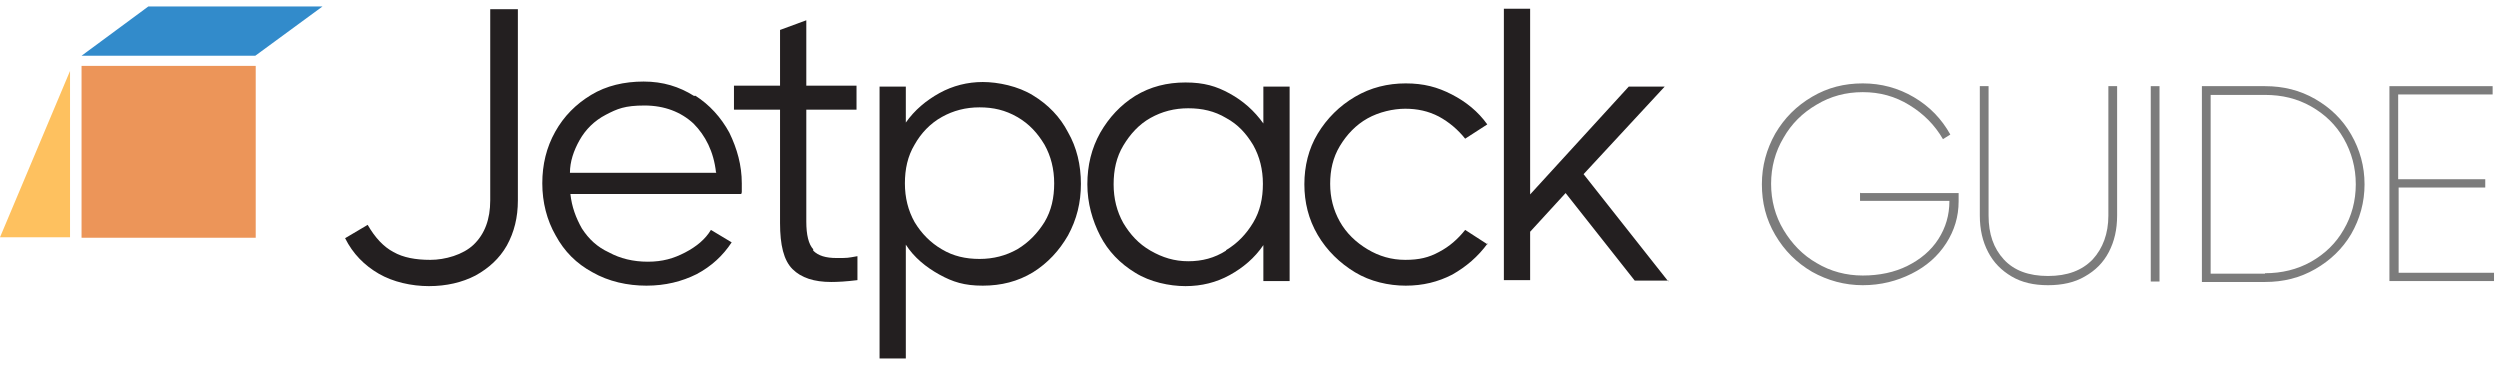
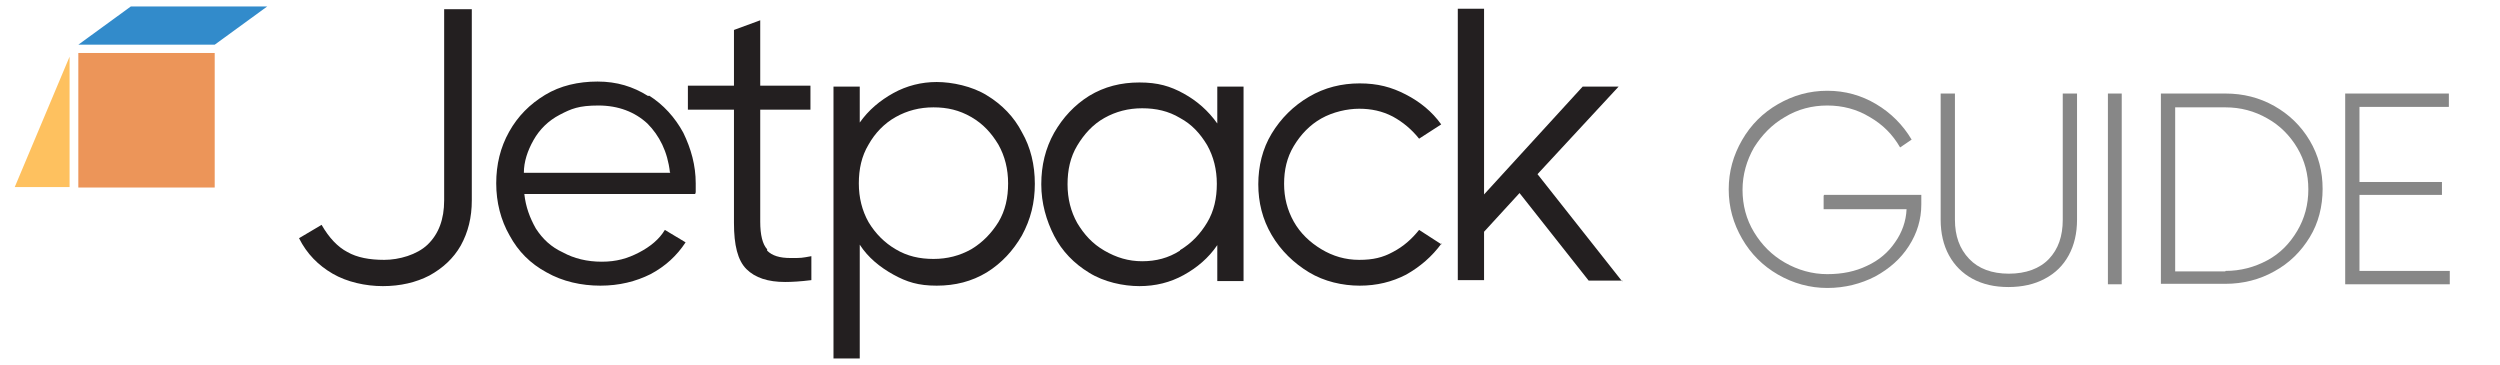
<svg xmlns="http://www.w3.org/2000/svg" id="Layer_2" version="1.1" viewBox="0 0 542.6 79.2">
  <defs>
    <style>
      .st0 {
-         fill: #7c7c7c;
+         fill: #231f20;
      }

      .st1 {
-         fill: #231f20;
+         isolation: isolate;
      }

      .st2 {
-         isolation: isolate;
+         fill: #fec15f;
      }

      .st3 {
-         fill: #fec15f;
+         fill: #328bcb;
      }

      .st4 {
-         fill: #328bcb;
+         fill: #ec9559;
      }

      .st5 {
-         fill: #ec9559;
+         fill: #878787;
      }
    </style>
  </defs>
  <g id="Layer_1-2">
-     <rect class="st5" x="17.7" y="14.3" width="37.8" height="37.3" />
-     <polygon class="st4" points="55.4 12.1 17.7 12.1 32.2 1.4 70 1.4 55.4 12.1" />
-     <g class="st2">
-       <g class="st2">
-         <path class="st1" d="M106.3,2h6.1v41.5c0,3.7-.8,6.9-2.4,9.8-1.6,2.8-3.9,4.9-6.8,6.5-2.9,1.5-6.3,2.3-10.1,2.3s-7.8-.9-10.9-2.7-5.6-4.3-7.3-7.7l4.9-2.9c1.6,2.8,3.5,4.8,5.6,5.9,2.1,1.2,4.8,1.7,8,1.7s7.1-1.1,9.4-3.3c2.4-2.3,3.6-5.5,3.6-9.6V2h-.1Z" />
+     <rect class="st4" x="17" y="11.5" width="29.6" height="29.2" />
+     <polygon class="st3" points="46.6 9.7 17 9.7 28.4 1.4 58 1.4 46.6 9.7" />
+     <g class="st1">
+       <g class="st1">
+         <path class="st0" d="M96.3,2h6.1v41.5c0,3.7-.8,6.9-2.4,9.8-1.6,2.8-3.9,4.9-6.8,6.5-2.9,1.5-6.3,2.3-10.1,2.3s-7.8-.9-10.9-2.7-5.6-4.3-7.3-7.7l4.9-2.9c1.6,2.8,3.5,4.8,5.6,5.9,2.1,1.2,4.8,1.7,8,1.7s7.1-1.1,9.4-3.3c2.4-2.3,3.6-5.5,3.6-9.6V2h-.1Z" />
      </g>
-       <g class="st2">
-         <path class="st1" d="M150.8,20.7c3.2,2,5.7,4.8,7.5,8.1,1.7,3.5,2.7,7.1,2.7,11s0,1.1-.1,2.3h-37.1c.3,2.8,1.2,5.2,2.5,7.5,1.5,2.3,3.3,4,5.9,5.2,2.4,1.3,5.2,2,8.4,2s5.6-.7,8.1-2,4.4-2.9,5.6-4.9l4.5,2.7c-1.9,2.9-4.4,5.2-7.6,6.9-3.2,1.6-6.8,2.5-10.9,2.5s-8.2-.9-11.7-2.9c-3.5-1.9-6.1-4.5-8-8-1.9-3.3-2.9-7.2-2.9-11.3s.9-7.8,2.8-11.2,4.5-6,7.8-8,7.2-2.9,11.4-2.9,7.7,1.1,10.9,3.1h.3ZM155.4,37.4c-.5-4.5-2.3-8-4.9-10.6-2.7-2.5-6.3-3.9-10.6-3.9s-5.9.7-8.4,2c-2.5,1.3-4.4,3.2-5.7,5.5-1.3,2.3-2.1,4.7-2.1,7.1h31.8Z" />
+       <g class="st1">
+         <path class="st0" d="M140.8,20.7c3.2,2,5.7,4.8,7.5,8.1,1.7,3.5,2.7,7.1,2.7,11s0,1.1-.1,2.3h-37.1c.3,2.8,1.2,5.2,2.5,7.5,1.5,2.3,3.3,4,5.9,5.2,2.4,1.3,5.2,2,8.4,2s5.6-.7,8.1-2,4.4-2.9,5.6-4.9l4.5,2.7c-1.9,2.9-4.4,5.2-7.6,6.9-3.2,1.6-6.8,2.5-10.9,2.5s-8.2-.9-11.7-2.9c-3.5-1.9-6.1-4.5-8-8-1.9-3.3-2.9-7.2-2.9-11.3s.9-7.8,2.8-11.2,4.5-6,7.8-8,7.2-2.9,11.4-2.9,7.7,1.1,10.9,3.1h.3ZM145.4,37.4c-.5-4.5-2.3-8-4.9-10.6-2.7-2.5-6.3-3.9-10.6-3.9s-5.9.7-8.4,2c-2.5,1.3-4.4,3.2-5.7,5.5-1.3,2.3-2.1,4.7-2.1,7.1h31.8Z" />
      </g>
-       <g class="st2">
-         <path class="st1" d="M176.5,54.4c1.1,1.1,2.7,1.6,5.1,1.6s2.3,0,4.5-.4v5.2c-2.4.3-4.3.4-5.7.4-3.7,0-6.5-.9-8.4-2.8-1.9-1.9-2.7-5.2-2.7-10v-24.6h-10v-5.2h10V6.5l5.7-2.1v14.2h10.9v5.2h-10.9v24.3c0,2.9.5,4.9,1.5,6v.3Z" />
+       <g class="st1">
+         <path class="st0" d="M166.5,54.4c1.1,1.1,2.7,1.6,5.1,1.6s2.3,0,4.5-.4v5.2c-2.4.3-4.3.4-5.7.4-3.7,0-6.5-.9-8.4-2.8-1.9-1.9-2.7-5.2-2.7-10v-24.6h-10v-5.2h10V6.5l5.7-2.1v14.2h10.9v5.2h-10.9v24.3c0,2.9.5,4.9,1.5,6v.3Z" />
      </g>
-       <g class="st2">
-         <path class="st1" d="M224.2,20.7c3.3,2,5.9,4.7,7.6,8,1.9,3.3,2.8,7.1,2.8,11.2s-.9,7.7-2.8,11.2c-1.9,3.3-4.4,6-7.6,8-3.3,2-6.9,2.9-10.9,2.9s-6.5-.8-9.4-2.4c-2.9-1.6-5.5-3.7-7.3-6.5v24.7h-5.7V18.8h5.7v7.8c1.9-2.7,4.4-4.8,7.3-6.4,2.9-1.6,6.1-2.4,9.4-2.4s7.7.9,10.9,2.9ZM220.8,54.1c2.5-1.5,4.4-3.5,5.9-5.9,1.5-2.5,2.1-5.3,2.1-8.4s-.7-5.9-2.1-8.4c-1.5-2.5-3.3-4.5-5.9-6s-5.2-2.1-8.2-2.1-5.7.7-8.2,2.1-4.5,3.5-5.9,6c-1.5,2.5-2.1,5.3-2.1,8.4s.7,5.9,2.1,8.4c1.5,2.5,3.5,4.5,5.9,5.9,2.5,1.5,5.2,2.1,8.2,2.1s5.7-.7,8.2-2.1Z" />
+       <g class="st1">
+         <path class="st0" d="M214.2,20.7c3.3,2,5.9,4.7,7.6,8,1.9,3.3,2.8,7.1,2.8,11.2s-.9,7.7-2.8,11.2c-1.9,3.3-4.4,6-7.6,8-3.3,2-6.9,2.9-10.9,2.9s-6.5-.8-9.4-2.4c-2.9-1.6-5.5-3.7-7.3-6.5v24.7h-5.7V18.8h5.7v7.8c1.9-2.7,4.4-4.8,7.3-6.4,2.9-1.6,6.1-2.4,9.4-2.4s7.7.9,10.9,2.9ZM210.8,54.1c2.5-1.5,4.4-3.5,5.9-5.9,1.5-2.5,2.1-5.3,2.1-8.4s-.7-5.9-2.1-8.4c-1.5-2.5-3.3-4.5-5.9-6s-5.2-2.1-8.2-2.1-5.7.7-8.2,2.1-4.5,3.5-5.9,6c-1.5,2.5-2.1,5.3-2.1,8.4s.7,5.9,2.1,8.4c1.5,2.5,3.5,4.5,5.9,5.9,2.5,1.5,5.2,2.1,8.2,2.1s5.7-.7,8.2-2.1Z" />
      </g>
-       <g class="st2">
-         <path class="st1" d="M274.2,18.8h5.7v42.2h-5.7v-7.8c-1.9,2.8-4.4,4.9-7.3,6.5s-6.1,2.4-9.6,2.4-7.7-.9-10.9-2.9c-3.3-2-5.9-4.7-7.6-8s-2.8-7.1-2.8-11.2.9-7.8,2.8-11.2c1.9-3.3,4.4-6,7.6-8,3.3-2,6.9-2.9,10.9-2.9s6.7.8,9.6,2.4c2.9,1.6,5.3,3.7,7.3,6.5,0,0,0-8,0-8ZM266.1,54.3c2.5-1.5,4.4-3.5,5.9-6,1.5-2.5,2.1-5.3,2.1-8.4s-.7-5.9-2.1-8.4c-1.5-2.5-3.3-4.5-5.9-5.9-2.5-1.5-5.2-2.1-8.2-2.1s-5.7.7-8.2,2.1-4.4,3.5-5.9,6c-1.5,2.5-2.1,5.3-2.1,8.4s.7,5.9,2.1,8.4c1.5,2.5,3.3,4.5,5.9,6s5.2,2.3,8.2,2.3,5.7-.7,8.2-2.3h0Z" />
+       <g class="st1">
+         <path class="st0" d="M264.2,18.8h5.7v42.2h-5.7v-7.8c-1.9,2.8-4.4,4.9-7.3,6.5s-6.1,2.4-9.6,2.4-7.7-.9-10.9-2.9c-3.3-2-5.9-4.7-7.6-8s-2.8-7.1-2.8-11.2.9-7.8,2.8-11.2c1.9-3.3,4.4-6,7.6-8,3.3-2,6.9-2.9,10.9-2.9s6.7.8,9.6,2.4c2.9,1.6,5.3,3.7,7.3,6.5,0,0,0-8,0-8ZM256.1,54.3c2.5-1.5,4.4-3.5,5.9-6,1.5-2.5,2.1-5.3,2.1-8.4s-.7-5.9-2.1-8.4c-1.5-2.5-3.3-4.5-5.9-5.9-2.5-1.5-5.2-2.1-8.2-2.1s-5.7.7-8.2,2.1-4.4,3.5-5.9,6c-1.5,2.5-2.1,5.3-2.1,8.4s.7,5.9,2.1,8.4c1.5,2.5,3.3,4.5,5.9,6s5.2,2.3,8.2,2.3,5.7-.7,8.2-2.3h0Z" />
      </g>
-       <g class="st2">
-         <path class="st1" d="M322.9,52.8c-2.1,2.9-4.7,5.1-7.7,6.8-3.1,1.6-6.4,2.4-10.1,2.4s-7.7-.9-11-2.9-6.1-4.7-8.1-8.1-2.9-7.1-2.9-11,.9-7.7,2.9-11,4.7-6,8.1-8,7.1-2.9,11-2.9,6.9.8,10,2.4c3.1,1.6,5.7,3.7,7.7,6.5l-4.8,3.1c-1.6-2-3.5-3.6-5.7-4.8-2.3-1.2-4.7-1.7-7.3-1.7s-5.7.7-8.2,2.1-4.5,3.5-6,6-2.1,5.2-2.1,8.2.7,5.7,2.1,8.2,3.5,4.5,6,6,5.2,2.3,8.2,2.3,5.1-.5,7.3-1.7c2.3-1.2,4.1-2.8,5.7-4.8l4.8,3.1h.1Z" />
+       <g class="st1">
+         <path class="st0" d="M312.9,52.8c-2.1,2.9-4.7,5.1-7.7,6.8-3.1,1.6-6.4,2.4-10.1,2.4s-7.7-.9-11-2.9-6.1-4.7-8.1-8.1-2.9-7.1-2.9-11,.9-7.7,2.9-11,4.7-6,8.1-8,7.1-2.9,11-2.9,6.9.8,10,2.4c3.1,1.6,5.7,3.7,7.7,6.5l-4.8,3.1c-1.6-2-3.5-3.6-5.7-4.8-2.3-1.2-4.7-1.7-7.3-1.7s-5.7.7-8.2,2.1-4.5,3.5-6,6-2.1,5.2-2.1,8.2.7,5.7,2.1,8.2,3.5,4.5,6,6,5.2,2.3,8.2,2.3,5.1-.5,7.3-1.7c2.3-1.2,4.1-2.8,5.7-4.8l4.8,3.1h.1Z" />
      </g>
-       <g class="st2">
-         <path class="st1" d="M362.1,60.9h-7.3l-15-19-7.7,8.4v10.5h-5.7V1.9h5.7v40.3l21.4-23.4h7.8l-17.6,19,18.4,23.3h0Z" />
+       <g class="st1">
+         <path class="st0" d="M352.1,60.9h-7.3l-15-19-7.7,8.4v10.5h-5.7V1.9h5.7v40.3l21.4-23.4h7.8l-17.6,19,18.4,23.3h0Z" />
      </g>
    </g>
-     <polyline class="st3" points="15.2 15.4 15.2 51.5 0 51.5" />
+     <polyline class="st2" points="15.1 12.3 15.1 40.6 3.2 40.6" />
  </g>
  <g>
-     <path class="st0" d="M403.8,41.9h21.3v1.8c0,3.3-.9,6.3-2.7,9.1-1.8,2.8-4.3,5-7.5,6.6-3.2,1.6-6.7,2.5-10.6,2.5s-7.6-1-11-2.9c-3.4-2-6-4.6-8-8-2-3.4-2.9-7-2.9-11s1-7.6,2.9-11c2-3.4,4.6-6,8-8,3.4-2,7-2.9,11-2.9s7.7,1,11.1,3,6,4.7,7.9,8.1l-1.6,1c-1.8-3.1-4.2-5.5-7.3-7.4s-6.4-2.8-10.1-2.8-7,.9-10,2.7c-3.1,1.8-5.5,4.2-7.2,7.2-1.8,3-2.7,6.4-2.7,10s.9,7,2.7,10c1.8,3,4.2,5.5,7.2,7.2,3,1.8,6.4,2.7,10,2.7s6.9-.7,9.7-2.1c2.8-1.4,5.1-3.3,6.7-5.8,1.6-2.5,2.4-5.2,2.4-8.3h-19.4v-1.8Z" />
-     <path class="st0" d="M457.6,18.7h1.9v28.1c0,3-.6,5.6-1.8,7.9-1.2,2.3-2.9,4-5.2,5.3-2.2,1.3-4.9,1.9-8,1.9s-5.7-.6-7.9-1.9c-2.2-1.3-3.9-3-5.1-5.3s-1.8-4.9-1.8-7.9v-28.1h1.9v28.1c0,4,1.1,7.1,3.3,9.5,2.2,2.4,5.4,3.6,9.6,3.6s7.4-1.2,9.7-3.6c2.2-2.4,3.4-5.6,3.4-9.5v-28.1Z" />
-     <path class="st0" d="M466.8,61.1V18.7h1.9v42.4h-1.9Z" />
-     <path class="st0" d="M502.5,21.5c3.3,1.9,5.9,4.4,7.8,7.7,1.9,3.3,2.9,6.9,2.9,10.8s-1,7.5-2.9,10.8c-1.9,3.2-4.5,5.7-7.8,7.6s-6.9,2.8-10.9,2.8h-13.7V18.7h13.7c4,0,7.6.9,10.9,2.8ZM491.6,59.3c3.6,0,7-.8,10-2.5,3-1.7,5.4-4,7.1-7,1.7-2.9,2.6-6.2,2.6-9.8s-.9-6.9-2.6-9.9c-1.7-3-4.1-5.3-7.1-7-3-1.7-6.3-2.5-10-2.5h-11.8v38.8h11.8Z" />
-     <path class="st0" d="M520.6,40.7v18.5h20.7v1.8h-22.7V18.7h22.4v1.8h-20.5v18.4h18.9v1.8h-18.9Z" />
+     <path class="st5" d="M395.9,42.3h21.1v2.1c0,3.2-.9,6.2-2.7,9s-4.2,4.9-7.3,6.6c-3.1,1.6-6.6,2.5-10.4,2.5s-7.4-1-10.7-2.9-5.9-4.5-7.8-7.8c-1.9-3.3-2.9-6.8-2.9-10.7s1-7.4,2.9-10.7c1.9-3.3,4.5-5.9,7.8-7.8,3.3-1.9,6.8-2.9,10.7-2.9s7.4,1,10.6,2.9c3.2,1.9,5.8,4.5,7.7,7.7l-2.5,1.7c-1.6-2.8-3.8-5-6.6-6.6-2.8-1.7-5.9-2.5-9.2-2.5s-6.4.8-9.2,2.5c-2.8,1.6-5,3.9-6.7,6.6-1.6,2.8-2.5,5.9-2.5,9.2s.8,6.4,2.5,9.2,3.9,5,6.7,6.6c2.8,1.6,5.9,2.5,9.2,2.5s6.1-.6,8.6-1.8c2.6-1.2,4.6-2.9,6.1-5.1,1.5-2.1,2.4-4.6,2.5-7.2h-18v-2.9Z" />
+     <path class="st5" d="M447.7,20.3h3.1v27.4c0,2.9-.6,5.5-1.8,7.7-1.2,2.2-2.9,3.9-5.2,5.1-2.2,1.2-4.9,1.8-7.9,1.8s-5.6-.6-7.8-1.8c-2.2-1.2-3.9-2.9-5.1-5.1-1.2-2.2-1.8-4.8-1.8-7.7v-27.4h3.1v27.4c0,3.5,1,6.3,3.1,8.5,2,2.1,4.9,3.2,8.6,3.2s6.7-1.1,8.7-3.2c2-2.1,3-4.9,3-8.5v-27.4Z" />
+     <path class="st5" d="M457.5,61.7V20.3h3v41.4h-3Z" />
+     <path class="st5" d="M493.6,23c3.2,1.8,5.8,4.3,7.7,7.5,1.9,3.2,2.8,6.7,2.8,10.5s-.9,7.4-2.8,10.5c-1.9,3.1-4.4,5.6-7.7,7.4-3.2,1.8-6.8,2.7-10.6,2.7h-14V20.3h14c3.9,0,7.4.9,10.6,2.7ZM483,58.8c3.3,0,6.3-.8,9.1-2.3s4.9-3.7,6.5-6.4c1.6-2.7,2.4-5.7,2.4-9s-.8-6.3-2.4-9-3.8-4.9-6.5-6.4c-2.8-1.6-5.8-2.4-9.1-2.4h-10.9v35.6h10.9Z" />
+     <path class="st5" d="M512.1,42.3v16.5h19.6v2.9h-22.7V20.3h22.5v2.9h-19.4v16.3h17.9v2.8h-17.9Z" />
  </g>
</svg>
